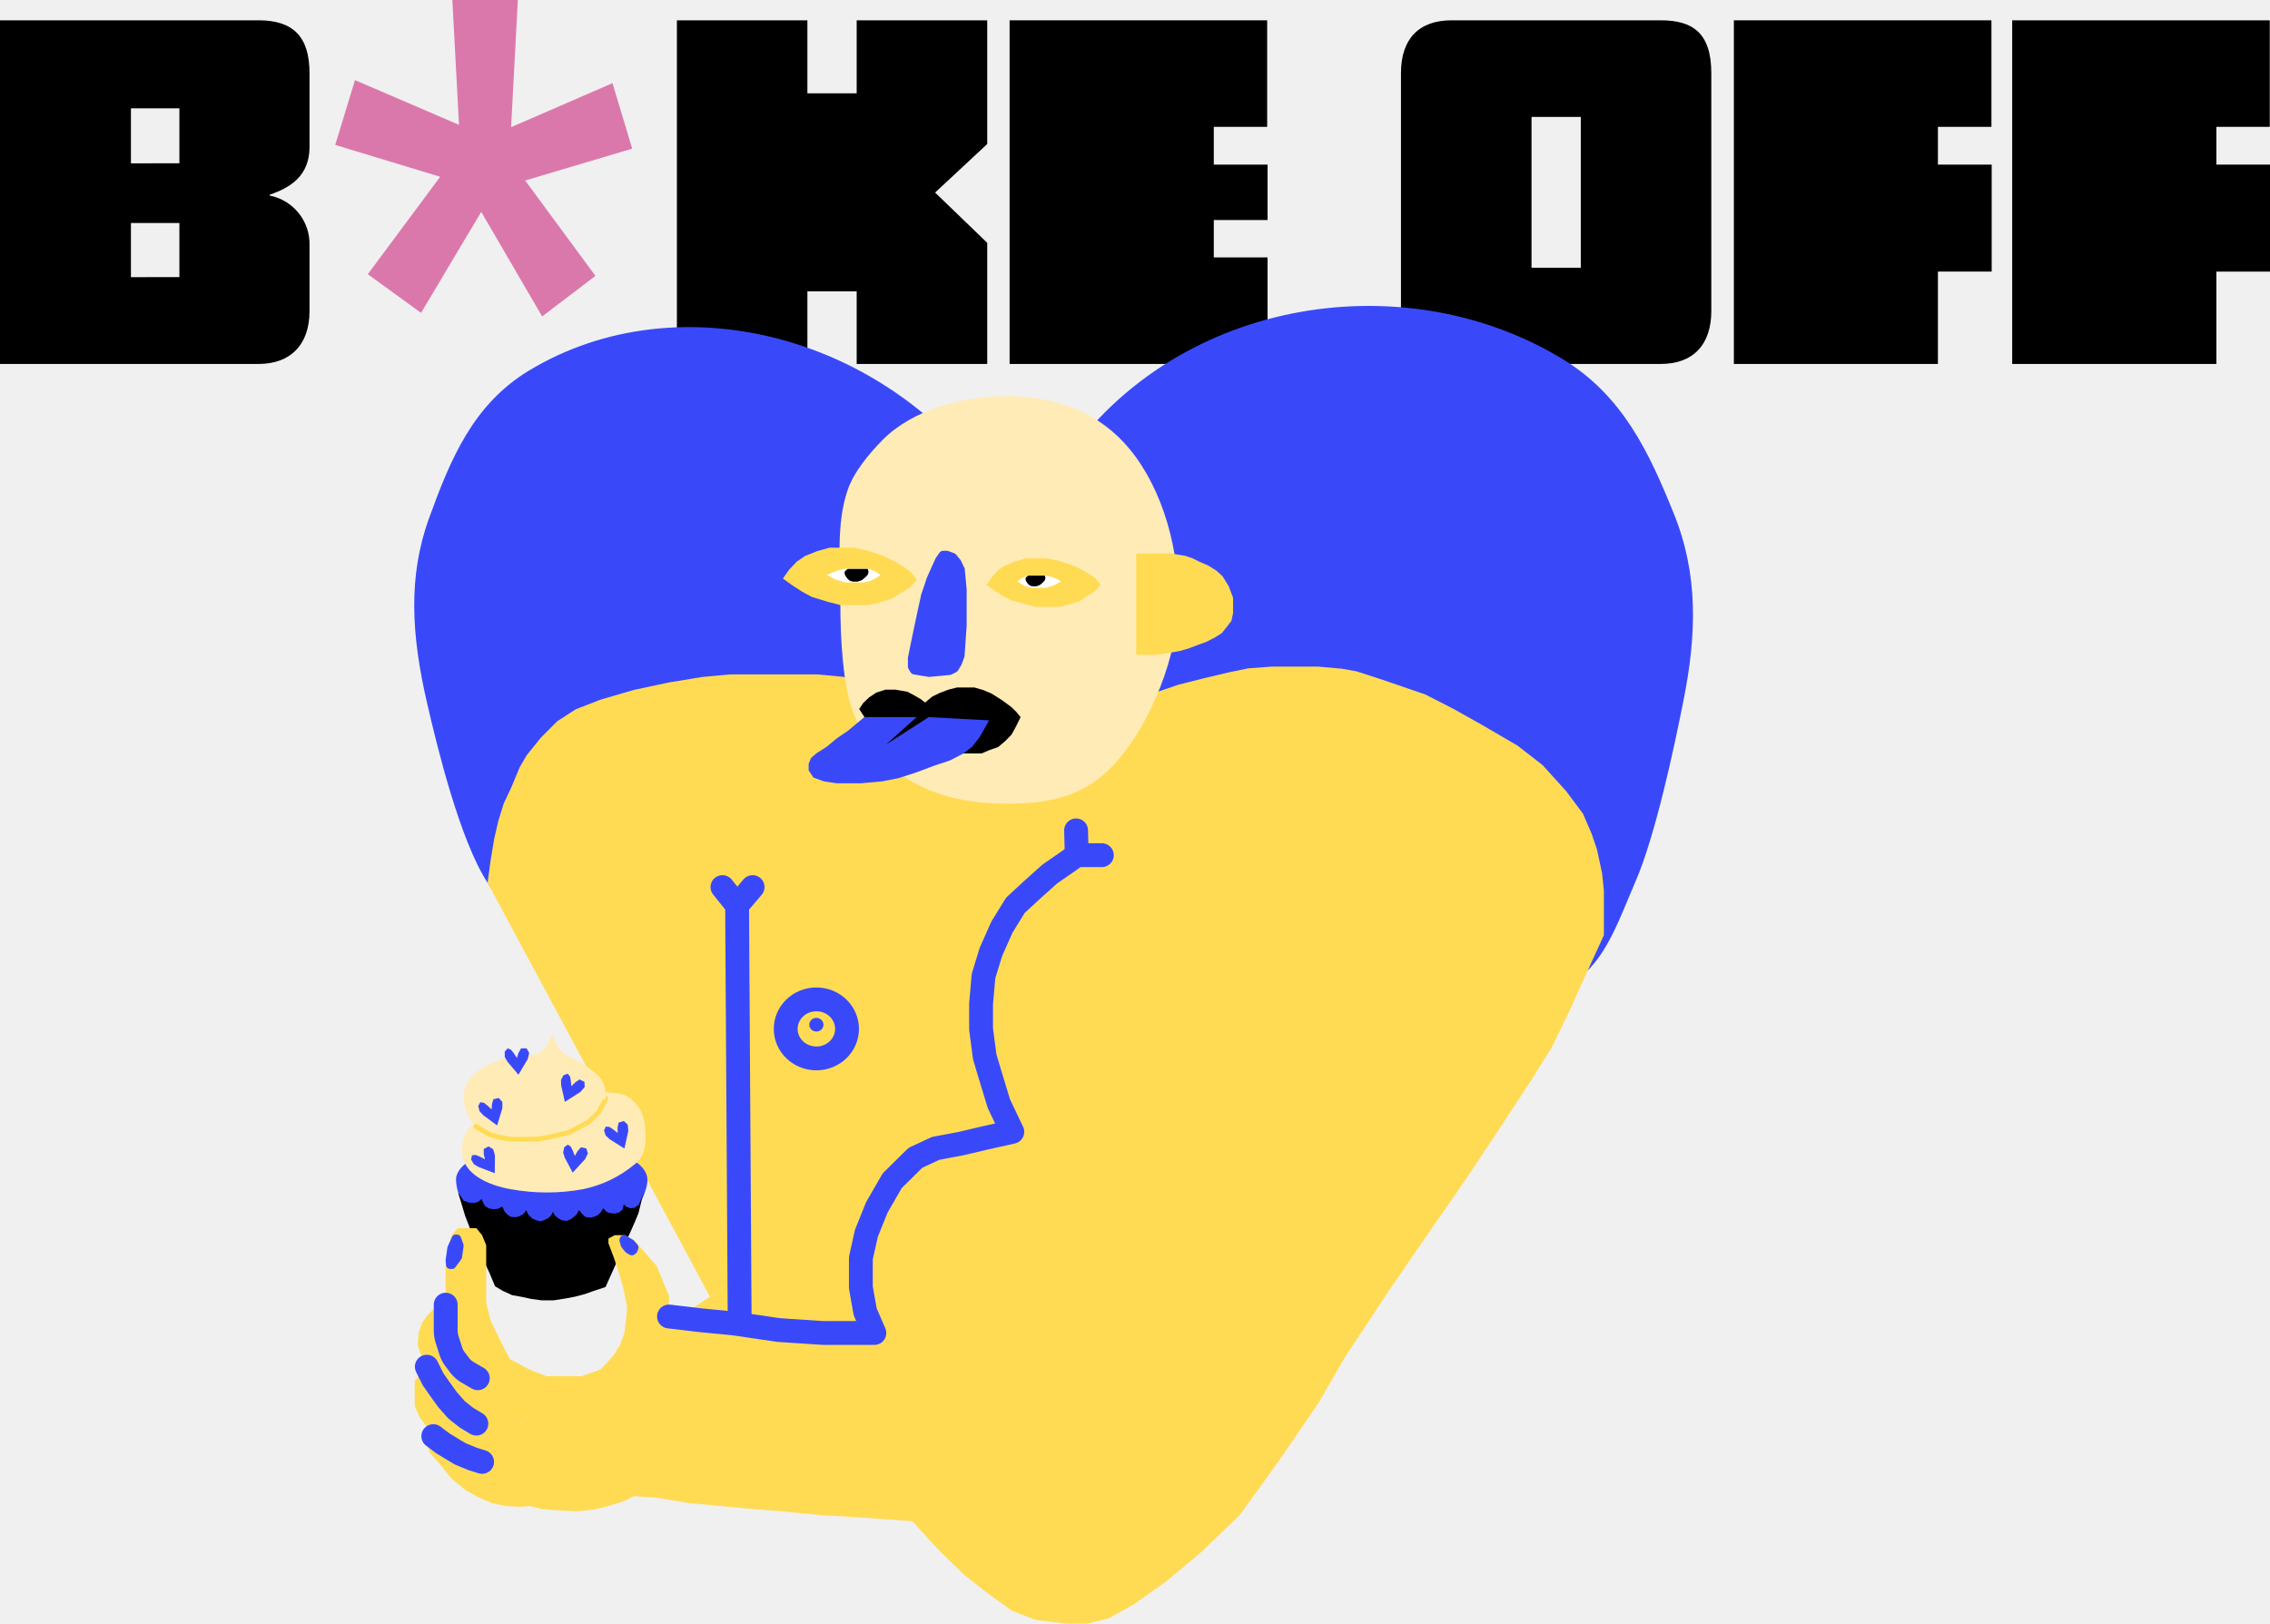
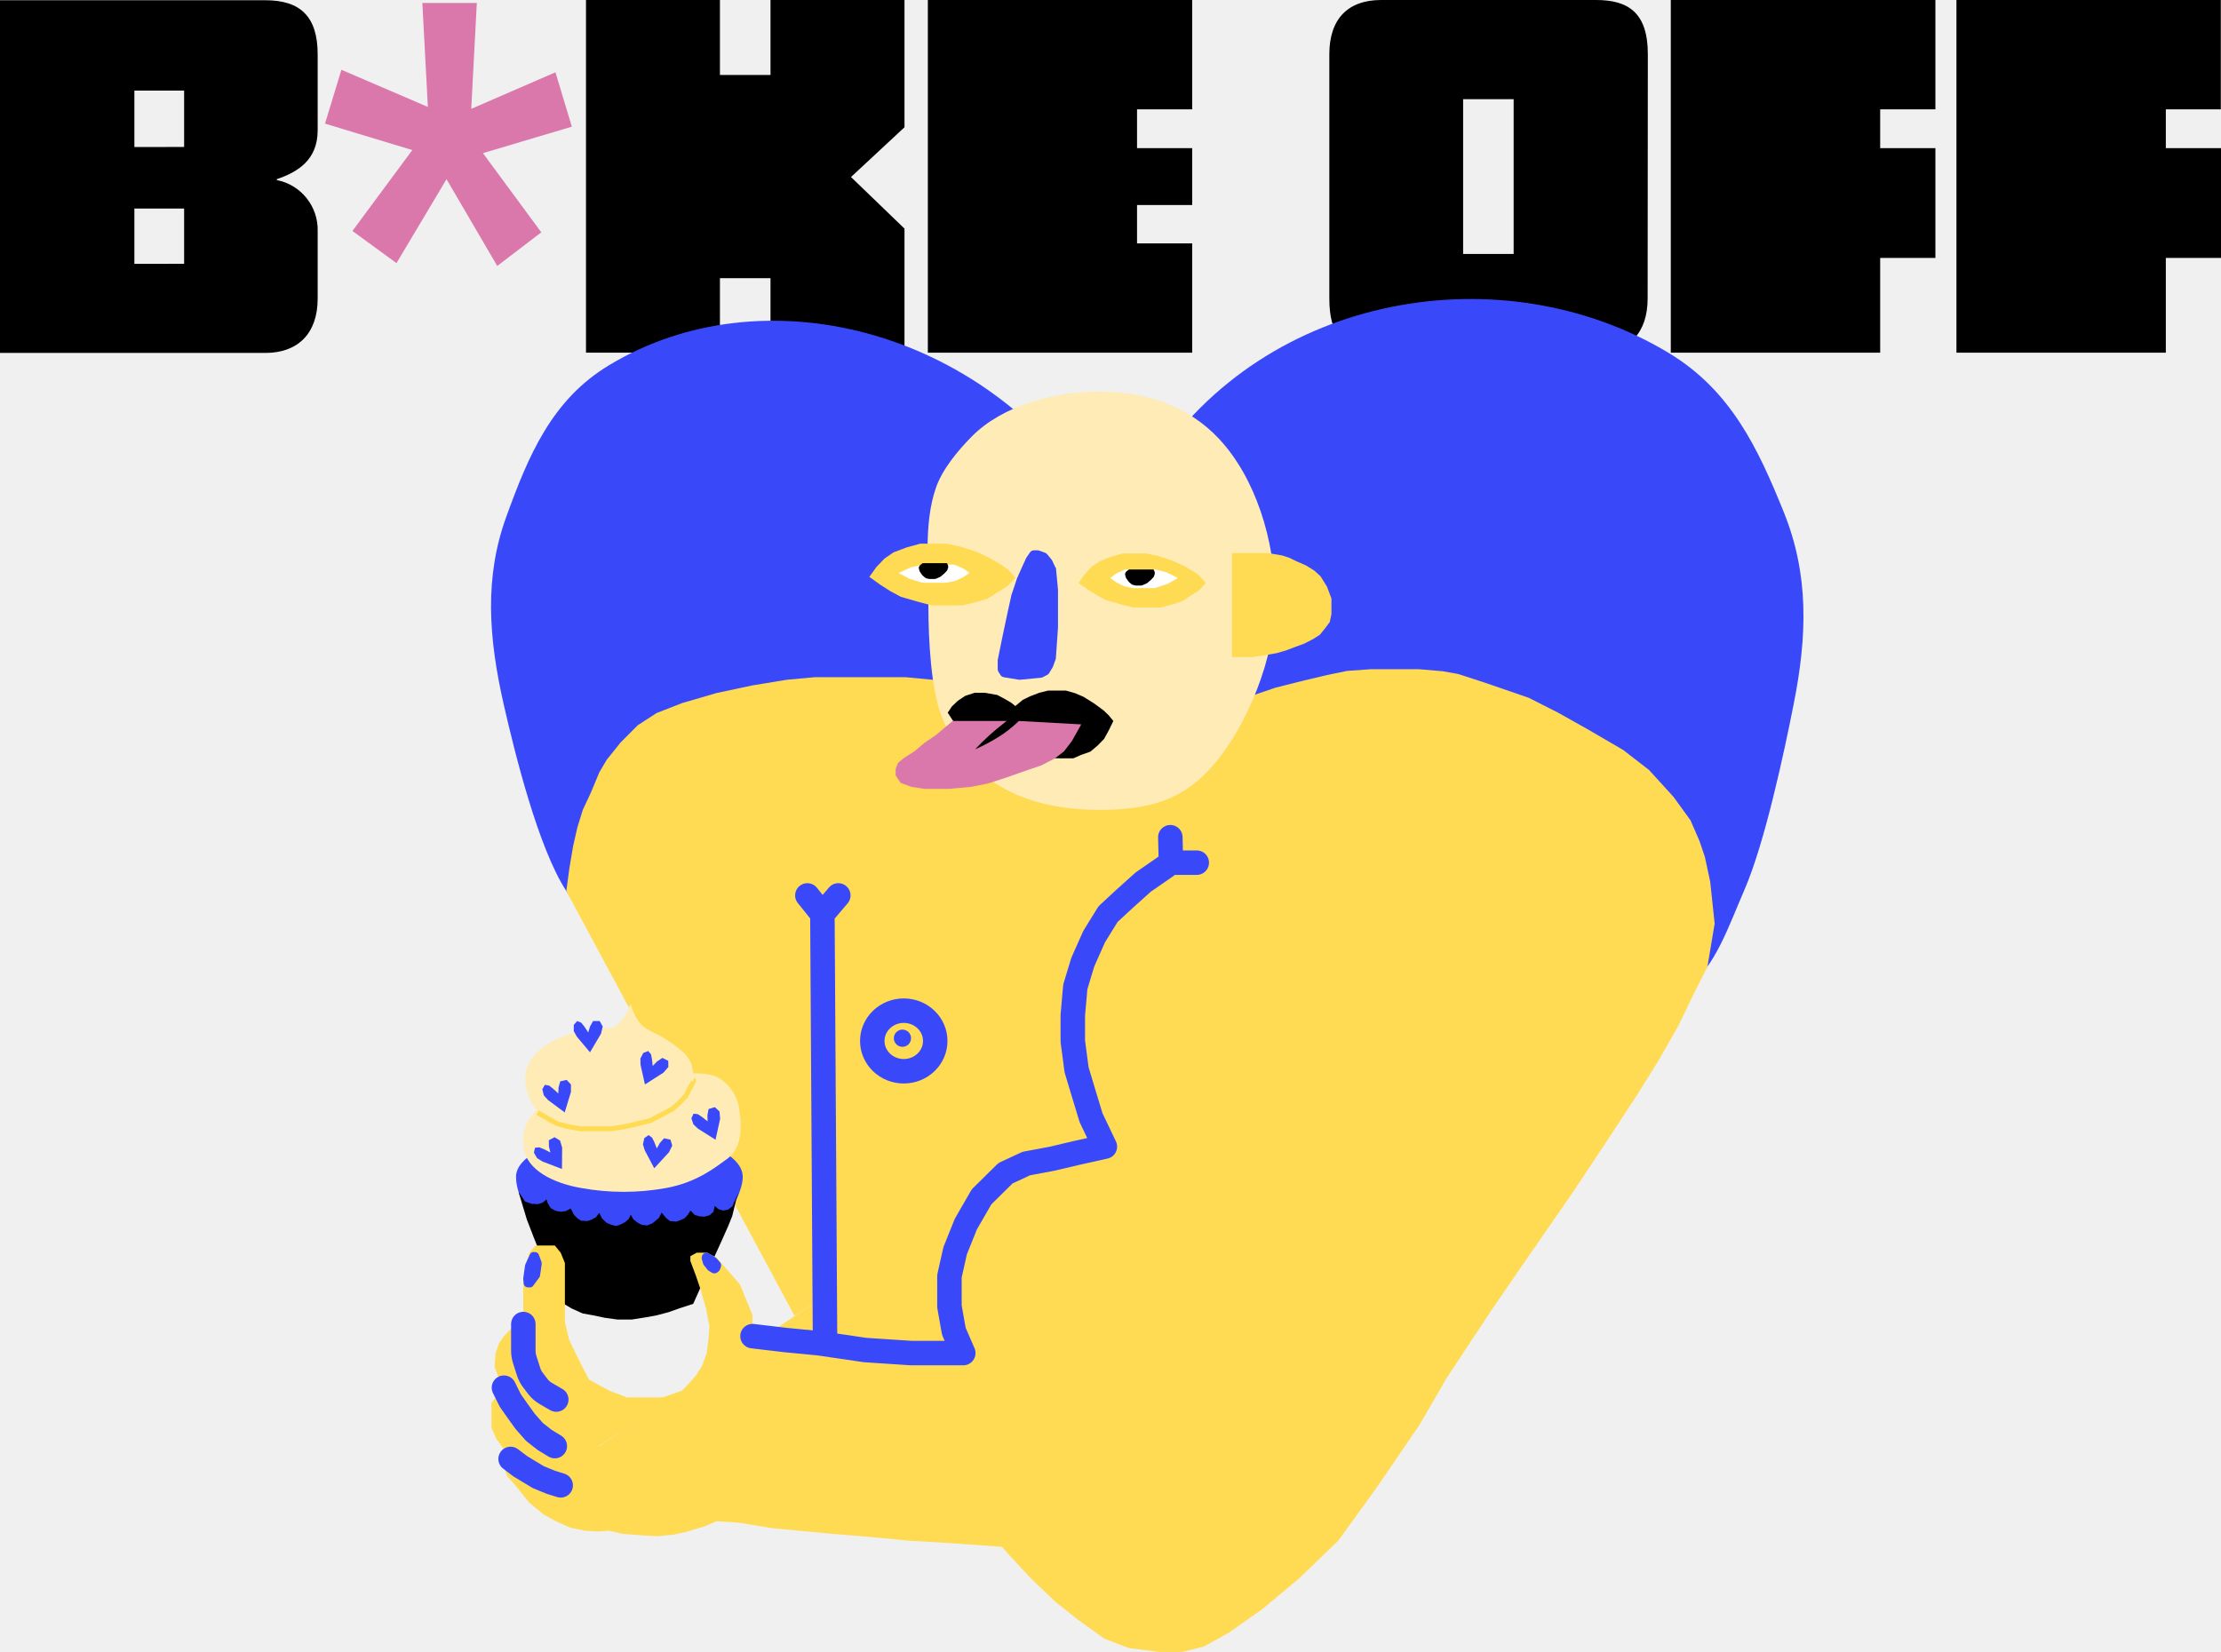
- <svg xmlns="http://www.w3.org/2000/svg" viewBox="0 0 475.9 340.47">
+ <svg xmlns="http://www.w3.org/2000/svg" viewBox="0 0 453.68 337.4">
  <defs>
    <style>.cls-1{isolation:isolate;}.cls-2{fill:#db78ab;}.cls-3{fill:#3949fa;}.cls-4{fill:#ffdb54;}.cls-5{fill:#ffebb5;}.cls-6,.cls-7,.cls-8,.cls-9{fill:none;}.cls-6{stroke:#000;}.cls-6,.cls-7,.cls-9{stroke-miterlimit:10;}.cls-7{stroke:#ffdb54;}.cls-8,.cls-9{stroke:#3949fa;stroke-width:5px;}.cls-8{stroke-linecap:round;stroke-linejoin:round;}.cls-10{fill:#fff;}</style>
  </defs>
  <g id="Layer_1" data-name="Layer 1">
    <g id="_" data-name=" " class="cls-1">
      <g class="cls-1">
-         <path class="cls-2" d="M287.62,137.4l-22-6.68,4.14-13.59,21.81,9.38-1.4-26.18H303.9L302.49,127l21.25-9.23,4.14,13.73-22.44,6.68,14.73,20L309,166.69l-12.77-21.93-12.62,21.18-11.16-8.11Z" transform="translate(-195.34 -100.33)" />
+         <path class="cls-2" d="M266.1,134.05l-17.83-5.4,3.35-11,17.66,7.59L268.15,104h11.13l-1.14,21.63,17.2-7.47,3.35,11.11-18.16,5.41,11.92,16.18-9,6.87L273.09,140l-10.22,17.15-9-6.57Z" transform="translate(-181.88 -103.39)" />
      </g>
    </g>
    <g id="B_KE_OFF" data-name="B KE OFF" class="cls-1">
      <g class="cls-1">
-         <path d="M260.23,165.57c0,7.11-4.05,11.08-10.67,11.08H195.34V104.59h54.22c7.14,0,10.67,3.33,10.67,11.08v15.49c0,6.12-4.13,8.56-8.35,10v.18a10.35,10.35,0,0,1,8.35,10.45Zm-27.28-31V123.05H222.79v11.53Zm0,23.87V147.1H222.79v11.35Z" transform="translate(-195.34 -100.33)" />
-         <path d="M402.31,176.65H374.94V161.42H364.61v15.23H337.25V104.59h27.36V119.9h10.33V104.59h27.37v25.94l-10.93,10.18,10.93,10.54Z" transform="translate(-195.34 -100.33)" />
-         <path d="M461.08,176.65H407V104.59h54v22.34H449.81v7.92h11.27v11.62H449.81v7.84h11.27Z" transform="translate(-195.34 -100.33)" />
-         <path d="M554.11,165.57c0,6.93-3.7,11.08-10.58,11.08H499.64c-7.84,0-10.59-3.7-10.59-11.08v-49.9c0-7.21,3.79-11.08,10.59-11.08h43.89c6.54,0,10.58,2.52,10.58,11.08Zm-27.36-9.1V124.85H516.42v31.62Z" transform="translate(-195.34 -100.33)" />
-         <path d="M612.89,157.28H601.62v19.37H558.84V104.59h54v22.34H601.62v7.92h11.27Z" transform="translate(-195.34 -100.33)" />
-         <path d="M671.24,157.28H660v19.37H617.19V104.59h54v22.34H660v7.92h11.28Z" transform="translate(-195.34 -100.33)" />
+         <path d="M246.77,164.42c0,7.11-4.05,11.08-10.67,11.08H181.88V103.44H236.1c7.14,0,10.67,3.33,10.67,11.08V130c0,6.13-4.13,8.56-8.35,10v.18a10.35,10.35,0,0,1,8.35,10.45Zm-27.28-31V121.9H209.33v11.53Zm0,23.87V146H209.33V157.3Z" transform="translate(-181.88 -103.39)" />
+         <path d="M366.64,175.45H339.27V160.23H328.94v15.22H301.58V103.39h27.36v15.32h10.33V103.39h27.37v26l-10.93,10.17,10.93,10.54Z" transform="translate(-181.88 -103.39)" />
+         <path d="M425.41,175.45h-54V103.39h54v22.34H414.14v7.93h11.27v11.62H414.14v7.84h11.27Z" transform="translate(-181.88 -103.39)" />
+         <path d="M518.44,164.37c0,6.94-3.7,11.08-10.59,11.08H464c-7.83,0-10.58-3.69-10.58-11.08v-49.9c0-7.2,3.79-11.08,10.58-11.08h43.89c6.55,0,10.59,2.53,10.59,11.08Zm-27.37-9.09V123.66H480.75v31.62Z" transform="translate(-181.88 -103.39)" />
+         <path d="M577.22,156.09H565.94v19.36H523.17V103.39h54.05v22.34H565.94v7.93h11.28Z" transform="translate(-181.88 -103.39)" />
+         <path d="M635.56,156.09H624.29v19.36H581.52V103.39h54v22.34H624.29v7.93h11.27Z" transform="translate(-181.88 -103.39)" />
      </g>
    </g>
-     <path class="cls-3" d="M417.37,198.66c-23.17,35.57-12.3,85.26,21.52,105.66,27.18,16.4,64.45,19.6,87.76.92,5.7-4.56,8.27-12.46,11.57-20.06,4.15-9.55,8.11-28.1,10-37.67,2.87-14.29,3.18-26.77-2-39.56s-10.7-24.74-23.45-32.43C489,155.12,440.54,163.09,417.37,198.66Z" transform="translate(-195.34 -100.33)" />
-     <path class="cls-3" d="M405.63,205.8c23.17,35.57,15.79,82.17-15.43,101S320.73,321,297.56,285.45c-5.79-8.89-10.57-28.45-12.73-37.88-3.22-14.07-4-26.29.48-38.63s9.22-23.85,21-30.94C337.51,159.16,382.46,170.23,405.63,205.8Z" transform="translate(-195.34 -100.33)" />
-     <polygon class="cls-4" points="282.74 182.78 252.28 142.26 257.62 140.99 261.72 140.15 266.62 139.79 272.32 139.79 276.35 139.79 281.25 140.22 284.39 140.78 289.81 142.54 298.8 145.63 304.73 148.66 310.87 152.11 318.11 156.34 323.38 160.42 328.35 165.91 331.86 170.62 333.69 174.85 334.79 178.09 335.88 183.15 336.25 186.74 336.25 190.26 336.25 194.98 336.25 196.11 332.74 203.78 328.79 212.51 325.34 219.59 320.88 226.74 314.1 237.08 307.33 247.26 299.06 259.19 291.3 270.49 282.04 284.48 276.42 294.19 267.83 306.75 259.89 317.73 251.79 325.52 244.36 331.72 237.58 336.5 232.46 339.36 228 340.47 223.37 340.47 217.09 339.68 212.13 337.77 206.84 333.95 202.21 330.29 197.25 325.52 193.29 321.23 191.3 319 180.23 318.2 172.13 317.73 163.87 316.93 156.15 316.3 144.36 315.18 137.59 314.07 132.96 313.75 130.65 314.86 127.01 315.98 124.2 316.61 120.91 316.93 117.75 316.77 113.62 316.45 110.98 315.82 109 315.98 106.02 315.82 103.05 315.18 100.17 313.91 97.59 312.48 94.67 310.09 91.81 306.56 90.15 304.68 89.48 302.76 89.74 301.66 90.1 300.07 87.94 297.11 86.94 294.85 86.94 292.57 86.94 291.02 86.94 289.63 87.75 288.58 89.02 288.58 88.75 285.37 87.57 282.24 87.75 279.53 88.48 277.45 89.48 275.98 90.84 274.58 92.27 273.89 95.95 270.96 96.8 265.97 99.23 264.08 108.86 298.54 282.74 182.78" />
-     <polygon class="cls-4" points="252.28 142.26 247.04 143.59 227.09 150.38 177.04 141.96 171.45 141.43 165.84 141.43 159.6 141.43 153 141.43 147.25 141.96 140.25 143.11 132.91 144.67 125.92 146.71 120.68 148.75 116.82 151.25 113.33 154.76 110.46 158.33 108.96 160.88 107.21 165.08 105.59 168.54 104.47 172.16 103.59 176 102.85 180.45 102.22 185.13 148.84 271.92 292.51 179.33 252.28 142.26" />
-     <path class="cls-3" d="M331.07,347.74c0,4.36-6.23,14-17.18,14-5.91,0-14-2.5-18.38-5.76a10.52,10.52,0,0,1-4.57-8.25c0-4.36,9.34-7.87,20.29-7.87S331.07,343.38,331.07,347.74Z" transform="translate(-195.34 -100.33)" />
-     <path class="cls-5" d="M442.38,226.1c0,11.81-5.85,25.56-12.38,33.3s-13.72,9.46-23.67,9.46c-14.11,0-26.44-5.13-32-18.83-2.29-5.63-2.81-16-2.81-22.89,0-8.45-.94-16.79,1.51-24,1.32-3.91,4.64-7.81,7.35-10.56,6.3-6.39,17-9.19,25.95-9.19,9.35,0,18.22,2.82,24.63,9.74C438.19,200.91,442.38,213.58,442.38,226.1Z" transform="translate(-195.34 -100.33)" />
-     <path class="cls-6" d="M387.5,262.27" transform="translate(-195.34 -100.33)" />
-     <polygon points="96.06 250.11 97.52 254.98 98.75 258.18 99.93 261.12 101.17 263.86 102.56 266.8 103.79 269.74 105.45 270.72 107.39 271.6 109.21 271.92 111.3 272.37 113.55 272.68 116.07 272.68 118.7 272.27 120.52 271.92 122.56 271.39 124.59 270.67 126.95 269.89 129.63 263.91 132.1 258.49 133.17 256.07 133.87 254.36 134.57 251.47 135.05 250.11 133.87 252.66 133.12 253.23 132.26 253.38 131.41 253.13 130.76 252.56 130.55 253.59 129.87 254.21 128.99 254.47 128.08 254.41 127.22 254.16 126.47 253.38 125.99 254.16 125.4 254.78 124.59 255.14 123.95 255.34 122.83 255.24 122.08 254.62 121.38 253.75 120.9 254.67 120.36 255.14 119.72 255.65 118.81 256.01 117.84 255.91 117.14 255.55 116.36 254.93 115.91 254.11 115.55 254.88 114.89 255.45 114.09 255.86 113.34 256.12 112.48 255.91 111.62 255.55 110.82 254.78 110.33 253.8 109.74 254.57 108.99 254.98 108.3 255.24 107.12 255.19 106.47 254.78 105.83 254.11 105.29 253.02 104.38 253.49 103.52 253.59 102.61 253.44 101.75 252.97 101.22 252.09 101 251.42 100.31 251.99 99.5 252.25 98.38 252.2 97.2 251.78 96.66 250.96 96.06 250.11" />
-     <polyline class="cls-4" points="141.79 277.45 140.25 275.47 140.25 271.74 137.68 265.49 132.97 260.09 131 259.02 128.86 259.02 127.56 259.73 127.56 260.72 128.67 263.67 129.6 266.4 130.72 270.29 131.46 274.05 131.28 276.46 130.9 279.53 129.97 282.1 128.67 284.16 127.56 285.41 125.89 287.2 121.9 288.58 118.65 288.58 114.56 288.58 110.97 287.2 106.88 284.98 105.51 282.36 102.8 276.86 101.93 273.11 101.93 270.36 101.93 267.08 101.93 264.08 101.93 261.13 101.07 259.02 99.87 257.55 95.95 257.55 94.67 259.02 93.95 261.64 93.42 265.49 93.42 273.15 108.86 298.54" />
-     <path class="cls-5" d="M322.28,329.88a5.19,5.19,0,0,0-1.62-4.08,24.15,24.15,0,0,0-4-2.88c-1.17-.7-2.72-1.22-3.45-2-2.24-2.42-1.68-4.77-2.34-3-.54,1.46-2,3.54-3.58,3.54-8.15,0-14.75,3.94-14.75,8.8a8.88,8.88,0,0,0,5,8,16.15,16.15,0,0,0,6.23,1.22h3.31C315.25,339.5,322.28,334.74,322.28,329.88Z" transform="translate(-195.34 -100.33)" />
-     <path class="cls-5" d="M330.39,335.41c.68,4.09.35,7.39-2.14,9.19a24.6,24.6,0,0,1-10.76,5.12,42.22,42.22,0,0,1-15,0c-4.88-.82-9.69-3.2-10.15-7.05a7.56,7.56,0,0,1,.84-5.1c3.21-4.8,11.65-8.11,20.61-8.11,7.41,0,11.35-.48,13.26.94A7.65,7.65,0,0,1,330.39,335.41Z" transform="translate(-195.34 -100.33)" />
-     <polygon class="cls-3" points="108.69 225.37 110.64 222.08 110.95 220.81 110.4 219.84 109.24 219.84 108.69 220.81 108.38 221.86 107.68 220.81 107.14 220.14 106.44 219.84 105.82 220.51 105.82 221.63 106.36 222.6 108.69 225.37" />
-     <polygon class="cls-3" points="118.42 231.06 121.69 228.97 122.57 227.97 122.54 226.87 121.5 226.36 120.56 227 119.79 227.79 119.66 226.56 119.49 225.72 119 225.15 118.13 225.48 117.61 226.48 117.64 227.58 118.42 231.06" />
-     <polygon class="cls-3" points="104.22 236.01 105.32 232.38 105.32 231.08 104.56 230.25 103.43 230.51 103.13 231.57 103.08 232.66 102.15 231.8 101.46 231.26 100.7 231.13 100.26 231.92 100.53 233.01 101.29 233.84 104.22 236.01" />
-     <polygon class="cls-3" points="103.73 246.03 103.76 242.25 103.39 240.99 102.42 240.4 101.41 240.95 101.42 242.05 101.68 243.11 100.54 242.52 99.72 242.19 98.96 242.26 98.76 243.14 99.33 244.12 100.3 244.71 103.73 246.03" />
-     <polygon class="cls-3" points="120.06 245.9 122.67 243.07 123.25 241.89 122.93 240.83 121.79 240.59 121.05 241.44 120.52 242.4 120.06 241.23 119.67 240.47 119.05 240.03 118.3 240.57 118.06 241.66 118.38 242.72 120.06 245.9" />
-     <polygon class="cls-3" points="130.91 240.85 131.72 237.15 131.61 235.84 130.79 235.08 129.68 235.42 129.47 236.5 129.5 237.59 128.5 236.8 127.77 236.32 127.01 236.24 126.63 237.06 126.99 238.13 127.81 238.9 130.91 240.85" />
-     <path class="cls-7" d="M294.74,336.34l1.86,1.1,1.53.85,1.84.5,2.36.43h5.45l2.66-.43,2.15-.5,2.09-.51,2-1.06,1.88-1,1.22-1.1,1.14-1.18.76-1.44s.82-1.37.63-1.44" transform="translate(-195.34 -100.33)" />
-     <path class="cls-4" d="M385.83,219.92l-.88-.63-2-1.21-2.51-1.21-3.26-1.08-2.76-.61h-5.14l-2.64.73-2.51,1-1.76,1.21-1.55,1.64-1.35,1.89,2.15,1.54,1.88,1.21,2,1.09,3.26,1,2.76.73h5.9l2.51-.61,2.38-.72,1.89-1.21,1.62-1a2.78,2.78,0,0,0,.64-.54l1.12-1.24-.89-1.1A5.44,5.44,0,0,0,385.83,219.92Z" transform="translate(-195.34 -100.33)" />
-     <path class="cls-4" d="M424.62,221.31l-.76-.52-1.72-1-2.15-1-2.79-.89-2.36-.49-1.92,0-2.46,0-2.24.64-2.13.85-1.48,1-1.31,1.41L402.17,223,404,224.3l1.61,1,1.73.91,2.78.79,2.36.59,2.57,0,2.46,0,2.13-.54,2-.64,1.59-1.05,1.37-.87a2.45,2.45,0,0,0,.55-.46l.94-1.07-.78-.93A4.3,4.3,0,0,0,424.62,221.31Z" transform="translate(-195.34 -100.33)" />
-     <polygon class="cls-4" points="238.2 117.06 238.2 136.16 238.2 137.32 240.15 137.32 242.46 137.32 244.97 136.93 247.32 136.52 249.15 135.99 250.91 135.33 252.96 134.57 254.79 133.63 256.16 132.75 257.15 131.52 258.18 130.17 258.51 128.53 258.51 125.35 257.6 122.94 256.3 120.83 255 119.65 253.29 118.59 251.28 117.72 249.98 117.06 248.48 116.56 245.57 116.08 242.36 116.08 239.75 116.08 238.2 116.08 238.2 117.06" />
-     <polygon points="180.13 148.69 180.97 147.42 182.2 146.25 183.7 145.25 185.63 144.62 187.74 144.62 190.26 145.07 191.78 145.88 193.1 146.65 193.94 147.33 195.45 146.07 196.95 145.34 198.83 144.62 200.62 144.17 202.58 144.17 204.28 144.17 206.16 144.71 207.85 145.43 210.02 146.79 211.99 148.24 213.02 149.23 213.96 150.38 213.02 152.31 212.08 154.03 210.77 155.38 209.26 156.65 207.36 157.32 205.79 158 204.19 158 201.99 158 186.44 158.33 180.13 148.69" />
-     <path class="cls-3" d="M397.41,219.21l-.6-1.29a.86.86,0,0,0-.13-.2l-.91-1.11a1,1,0,0,0-.43-.29l-1.18-.43a1,1,0,0,0-.34-.06h-.73a1,1,0,0,0-.82.43l-.73,1.06a1.09,1.09,0,0,0-.08.15l-.86,1.89-1.05,2.36a.3.3,0,0,0,0,.08l-1.13,3.35a.3.3,0,0,0,0,.1l-.78,3.55-.73,3.44-.71,3.44-.52,2.57a1.1,1.1,0,0,0,0,.18v1.71a1,1,0,0,0,.14.49l.43.69a1,1,0,0,0,.68.44l3.08.51a1.22,1.22,0,0,0,.27,0l4.22-.4a1,1,0,0,0,.37-.11l.92-.47a1,1,0,0,0,.39-.35l.7-1.16a1.19,1.19,0,0,0,.08-.16l.55-1.51a.74.74,0,0,0,.05-.25l.44-6.29V224a.28.28,0,0,0,0-.09l-.42-4.44A1.11,1.11,0,0,0,397.41,219.21Z" transform="translate(-195.34 -100.33)" />
-     <polygon class="cls-3" points="185.72 156.16 192.16 150.38 181.2 150.38 177.73 153.27 175.47 154.8 173.35 156.57 171.22 157.93 170.02 158.95 169.53 160.18 169.53 161.54 170.52 163.04 172.71 163.85 175.4 164.26 180.42 164.26 184.94 163.85 188.41 163.17 192.16 161.95 195.62 160.65 199.23 159.43 201.99 158 203.83 156.57 205.45 154.46 207.36 151.06 194.7 150.38 185.72 156.16" />
-     <polyline class="cls-8" points="155.07 276.86 154.53 189.84 157.78 186.02" />
-     <line class="cls-8" x1="151.46" y1="186.02" x2="154.53" y2="189.84" />
-     <polyline class="cls-8" points="140.25 276.07 146.93 276.86 154 277.55 163.26 278.91 172.64 279.53 183.31 279.53 181.38 275.08 180.48 270 180.48 263.82 181.64 258.62 183.83 253.18 187.04 247.61 191.92 242.79 196.17 240.81 201.44 239.82 206.71 238.58 212.23 237.35 209.41 231.44 207.86 226.34 206.45 221.64 205.68 215.82 205.68 210.5 206.19 204.69 207.74 199.62 210.05 194.42 212.88 189.84 216.35 186.63 220.07 183.29 224.19 180.44 225.73 179.33 231 179.33" />
-     <line class="cls-8" x1="225.6" y1="174.13" x2="225.73" y2="179.33" />
-     <ellipse class="cls-9" cx="171.15" cy="215.76" rx="6.43" ry="6.19" />
-     <ellipse class="cls-3" cx="171.15" cy="214.88" rx="1.49" ry="1.43" />
-     <path class="cls-3" d="M325.23,360.17l0,.14a.75.75,0,0,0,0,.33l.27.94a.92.92,0,0,0,.16.31l.74.93a1,1,0,0,0,.25.22l.66.4a1,1,0,0,0,1.14-.1l.26-.23a.9.9,0,0,0,.28-.43l.16-.52a.91.91,0,0,0-.18-.84l-.7-.81a.83.83,0,0,0-.23-.19l-1.39-.84a1,1,0,0,0-.44-.14h0A1,1,0,0,0,325.23,360.17Z" transform="translate(-195.34 -100.33)" />
-     <path class="cls-3" d="M289.73,366.43l.5,0a.77.77,0,0,0,.55-.32l1.25-1.69a.91.91,0,0,0,.17-.43l.33-2.29a1.13,1.13,0,0,0-.06-.52l-.5-1.37a.84.84,0,0,0-.84-.6l-.35,0a.8.8,0,0,0-.65.48l-.92,2a1.2,1.2,0,0,0-.08.27l-.36,2.54a1,1,0,0,0,0,.24l.07.83A.89.89,0,0,0,289.73,366.43Z" transform="translate(-195.34 -100.33)" />
-     <path class="cls-8" d="M295.51,389.35l-2.12-1.23a5.66,5.66,0,0,1-1.61-1.39l-1-1.32a5.55,5.55,0,0,1-.92-1.73l-.8-2.51a6,6,0,0,1-.28-1.79v-5.46" transform="translate(-195.34 -100.33)" />
-     <polyline class="cls-8" points="99.87 298.54 97.8 297.29 95.73 295.66 93.83 293.51 92.14 291.16 90.78 289.22 89.48 286.6" />
-     <polyline class="cls-8" points="101.07 306.56 99.06 305.93 96.5 304.88 94.67 303.78 92.85 302.68 90.84 301.16" />
-     <path class="cls-10" d="M368.72,220.92l1.93-.88,1.62-.39a1.59,1.59,0,0,1,.43-.06h4.54a1.39,1.39,0,0,1,.56.13l1.2.54.94.66-1,.66-1,.5a1.73,1.73,0,0,1-.44.14l-1.24.25a1.66,1.66,0,0,1-.32,0h-3.15a1.74,1.74,0,0,1-.45-.06l-1.89-.58Z" transform="translate(-195.34 -100.33)" />
-     <path class="cls-10" d="M417.8,222.21l-1.56-.78-1.32-.34a1.27,1.27,0,0,0-.34,0h-3.67a1,1,0,0,0-.46.1l-1,.48-.76.58.81.57.84.44a1.4,1.4,0,0,0,.36.13l1,.21a1.15,1.15,0,0,0,.26,0h2.55a1.13,1.13,0,0,0,.36-.06l1.53-.51Z" transform="translate(-195.34 -100.33)" />
-     <path d="M372.41,220.6l.12.4v0l.47.68h0l.46.39a.58.58,0,0,0,.26.13l.47.1h.83a.8.8,0,0,0,.34-.07L376,222a.57.57,0,0,0,.18-.12l.61-.53h0l.45-.47,0,0,.08-.23a.86.86,0,0,0,0-.81l0-.07s-.05-.14-.08-.14h-4.15a1.77,1.77,0,0,0-.17.12l-.25.19A.63.63,0,0,0,372.41,220.6Z" transform="translate(-195.34 -100.33)" />
-     <path d="M410.36,221.88l.1.33v0l.39.56h0l.37.32a.65.65,0,0,0,.22.11l.39.08h.69a.92.92,0,0,0,.28-.05l.51-.22.16-.1.5-.44h0l.38-.4v0l.07-.19a.69.69,0,0,0,0-.67l0-.06s0-.11-.06-.11h-3.44l-.13.09-.21.16A.52.52,0,0,0,410.36,221.88Z" transform="translate(-195.34 -100.33)" />
+     <path class="cls-3" d="M417.37,198.66c-23.17,35.57-12.3,85.26,21.52,105.66,27.18,16.4,64.45,19.6,87.76.92,5.7-4.56,8.27-12.46,11.57-20.06,4.15-9.55,8.11-28.1,10-37.67,2.87-14.29,3.18-26.77-2-39.56s-10.7-24.74-23.45-32.43C489,155.12,440.54,163.09,417.37,198.66Z" transform="translate(-181.88 -103.39)" />
+     <path class="cls-3" d="M405.63,205.8c23.17,35.57,15.79,82.17-15.43,101S320.73,321,297.56,285.45c-5.79-8.89-10.57-28.45-12.73-37.88-3.22-14.07-4-26.29.48-38.63s9.22-23.85,21-30.94C337.51,159.16,382.46,170.23,405.63,205.8Z" transform="translate(-181.88 -103.39)" />
+     <path class="cls-4" d="M478.08,283.11l-30.46-40.53,5.34-1.27,4.1-.84,4.9-.35h9.73l4.9.42,3.14.56,5.41,1.76,9,3.1,5.93,3,6.14,3.45,7.24,4.22,5.27,4.08,5,5.49L527.2,271l1.83,4.22,1.1,3.24,1.09,5.07c.3,2.85.61,5.71.91,8.57q-.75,4.43-1.48,8.85l-2.71,5.33L524.71,313l-4,7-4.46,7.16-6.78,10.34-6.77,10.18-8.27,11.93-7.76,11.29-9.26,14-5.62,9.7-8.59,12.57-7.94,11-8.1,7.8-7.43,6.2-6.78,4.77-5.12,2.86-4.47,1.12h-4.62l-6.28-.8-5-1.91-5.29-3.81-4.63-3.66-5-4.77-4-4.3-2-2.23-11.07-.79-8.1-.48-8.26-.79-7.72-.64-11.79-1.11-6.77-1.12-4.63-.31L326,415.19l-3.64,1.11-2.81.64-3.29.32-3.16-.16-4.13-.32-2.64-.64-2,.16-3-.16-3-.63-2.87-1.28-2.58-1.43L290,410.42l-2.86-3.54L285.49,405l-.67-1.93.26-1.09.36-1.6-2.17-3-1-2.26V390l.81-1h1.27l-.27-3.22-1.18-3.13.18-2.7.73-2.08,1-1.48,1.36-1.39,1.43-.7,3.68-2.92.85-5,2.43-1.89,9.63,34.46Z" transform="translate(-181.88 -103.39)" />
+     <polygon class="cls-4" points="265.74 139.19 260.5 140.52 240.55 147.31 190.5 138.89 184.91 138.36 179.3 138.36 173.06 138.36 166.46 138.36 160.71 138.89 153.71 140.04 146.37 141.6 139.38 143.64 134.14 145.68 130.28 148.18 126.78 151.69 123.92 155.26 122.42 157.81 120.67 162.01 119.05 165.47 117.93 169.09 117.06 172.93 116.31 177.38 115.68 182.06 162.3 268.86 305.97 176.26 265.74 139.19" />
+     <path class="cls-5" d="M442.38,226.1c0,11.81-5.85,25.56-12.38,33.3s-13.72,9.46-23.67,9.46c-14.11,0-26.44-5.13-32-18.83-2.29-5.63-2.81-16-2.81-22.89,0-8.45-.94-16.79,1.51-24,1.32-3.91,4.64-7.81,7.35-10.56,6.3-6.39,17-9.19,25.95-9.19,9.35,0,18.22,2.82,24.63,9.74C438.19,200.91,442.38,213.58,442.38,226.1Z" transform="translate(-181.88 -103.39)" />
+     <path class="cls-6" d="M387.5,262.27" transform="translate(-181.88 -103.39)" />
+     <path class="cls-3" d="M333.6,343.84c0,5-7.18,16.14-19.83,16.14-6.81,0-16.19-2.88-21.2-6.65-4.29-3.22-5.28-7.2-5.28-9.52,0-5,10.77-9.08,23.42-9.08S333.6,338.81,333.6,343.84Z" transform="translate(-181.88 -103.39)" />
+     <polygon points="105.93 243.56 107.62 249.18 109.05 252.88 110.41 256.27 111.83 259.43 113.44 262.82 114.86 266.22 116.78 267.35 119.01 268.36 121.11 268.74 123.53 269.25 126.13 269.61 129.03 269.61 132.07 269.13 134.17 268.74 136.52 268.12 138.87 267.29 141.6 266.4 144.69 259.49 147.54 253.23 148.78 250.43 149.57 248.47 150.38 245.13 150.94 243.56 149.57 246.5 148.71 247.16 147.72 247.34 146.73 247.04 145.99 246.38 145.74 247.58 144.96 248.29 143.95 248.59 142.9 248.53 141.91 248.23 141.04 247.34 140.48 248.23 139.8 248.94 138.87 249.36 138.13 249.6 136.83 249.48 135.97 248.77 135.16 247.75 134.6 248.83 133.99 249.36 133.24 249.96 132.19 250.38 131.08 250.26 130.27 249.84 129.37 249.12 128.85 248.17 128.44 249.06 127.67 249.72 126.74 250.2 125.88 250.49 124.89 250.26 123.9 249.84 122.97 248.94 122.41 247.81 121.73 248.71 120.86 249.18 120.06 249.48 118.7 249.42 117.96 248.94 117.21 248.17 116.59 246.92 115.54 247.46 114.55 247.58 113.5 247.4 112.51 246.86 111.89 245.85 111.64 245.07 110.84 245.73 109.91 246.03 108.61 245.97 107.25 245.49 106.63 244.54 105.93 243.56" />
+     <path class="cls-5" d="M323.45,323.23a6,6,0,0,0-1.86-4.72A28.49,28.49,0,0,0,317,315.2c-1.36-.81-3.15-1.41-4-2.32-2.58-2.8-1.94-5.52-2.69-3.48-.63,1.68-2.37,4.09-4.14,4.09-9.41,0-17,4.54-17,10.16a10.23,10.23,0,0,0,5.8,9.27,18.67,18.67,0,0,0,7.19,1.41h3.82C315.34,334.33,323.45,328.84,323.45,323.23Z" transform="translate(-181.88 -103.39)" />
+     <path class="cls-5" d="M332.82,329.61c.78,4.72.41,8.53-2.47,10.61-2.46,1.78-6.22,4.78-12.42,5.91a48.58,48.58,0,0,1-17.31,0c-5.63-.95-11.19-3.69-11.72-8.14a8.7,8.7,0,0,1,1-5.88c3.71-5.54,13.45-9.37,23.79-9.37,8.55,0,13.1-.55,15.31,1.09A8.83,8.83,0,0,1,332.82,329.61Z" transform="translate(-181.88 -103.39)" />
+     <polygon class="cls-3" points="120.52 215.01 122.76 211.21 123.12 209.74 122.49 208.62 121.15 208.62 120.52 209.74 120.16 210.95 119.36 209.74 118.73 208.96 117.92 208.62 117.2 209.4 117.2 210.69 117.83 211.81 120.52 215.01" />
+     <polygon class="cls-3" points="131.74 221.58 135.53 219.16 136.53 218.01 136.5 216.74 135.3 216.15 134.21 216.88 133.33 217.8 133.17 216.37 132.98 215.41 132.42 214.75 131.41 215.13 130.81 216.28 130.84 217.56 131.74 221.58" />
+     <polygon class="cls-3" points="115.35 227.29 116.63 223.1 116.63 221.59 115.75 220.64 114.44 220.94 114.1 222.17 114.04 223.42 112.96 222.42 112.17 221.81 111.3 221.65 110.78 222.56 111.09 223.82 111.97 224.78 115.35 227.29" />
+     <polygon class="cls-3" points="114.79 238.85 114.83 234.49 114.4 233.04 113.28 232.35 112.11 232.98 112.13 234.25 112.43 235.48 111.11 234.8 110.17 234.42 109.29 234.5 109.06 235.51 109.71 236.64 110.83 237.33 114.79 238.85" />
+     <polygon class="cls-3" points="133.64 238.7 136.65 235.43 137.32 234.07 136.95 232.85 135.63 232.58 134.78 233.55 134.16 234.66 133.64 233.31 133.19 232.43 132.48 231.93 131.61 232.54 131.33 233.81 131.7 235.03 133.64 238.7" />
+     <polygon class="cls-3" points="146.16 232.87 147.1 228.59 146.97 227.09 146.02 226.21 144.74 226.6 144.5 227.85 144.54 229.11 143.38 228.2 142.54 227.64 141.66 227.55 141.23 228.5 141.64 229.73 142.59 230.62 146.16 232.87" />
+     <path class="cls-7" d="M291.68,330.69l2.14,1.26,1.77,1,2.12.58,2.72.49h6.29l3.07-.49,2.49-.58,2.41-.59,2.34-1.22L319.2,330l1.41-1.26,1.32-1.37.87-1.66s.95-1.58.73-1.67" transform="translate(-181.88 -103.39)" />
+     <polyline class="cls-4" points="155.25 274.38 153.71 272.4 153.71 268.68 151.14 262.42 146.43 257.02 144.46 255.95 142.32 255.95 141.02 256.66 141.02 257.65 142.13 260.6 143.06 263.33 144.18 267.22 144.92 270.98 144.74 273.39 144.36 276.46 143.43 279.03 142.13 281.09 141.02 282.34 139.34 284.13 135.36 285.51 132.1 285.51 128.02 285.51 124.43 284.13 120.34 281.91 118.97 279.29 116.26 273.79 115.39 270.04 115.39 267.29 115.39 264.01 115.39 261.01 115.39 258.06 114.53 255.95 113.33 254.48 109.41 254.48 108.13 255.95 107.41 258.57 106.88 262.42 106.88 270.08 122.31 295.47" />
+     <path class="cls-4" d="M387.38,219.49l-.93-.66-2.13-1.28-2.66-1.28-3.45-1.15-2.92-.64h-5.45l-2.79.77-2.66,1-1.85,1.28-1.65,1.73-1.43,2,2.28,1.63,2,1.28,2.13,1.15,3.45,1,2.92.77h6.25l2.65-.64,2.53-.77,2-1.28,1.72-1.06a3.37,3.37,0,0,0,.68-.57l1.19-1.31-.95-1.17A5.63,5.63,0,0,0,387.38,219.49Z" transform="translate(-181.88 -103.39)" />
+     <path class="cls-4" d="M426.55,220.76l-.82-.57-1.87-1.1L421.52,218l-3-1-2.56-.53-2.09,0-2.67,0-2.43.7-2.31.92-1.62,1.13-1.41,1.53-1.23,1.77,2,1.4,1.76,1.1,1.87,1,3,.86,2.56.64,2.79,0,2.67,0,2.32-.58,2.19-.7,1.73-1.14,1.49-.94a2.84,2.84,0,0,0,.59-.5l1-1.16-.85-1A4.63,4.63,0,0,0,426.55,220.76Z" transform="translate(-181.88 -103.39)" />
+     <polygon class="cls-4" points="251.66 114 251.66 133.09 251.66 134.25 253.61 134.25 255.92 134.25 258.43 133.86 260.78 133.45 262.61 132.92 264.37 132.26 266.42 131.5 268.25 130.56 269.62 129.68 270.61 128.45 271.63 127.1 271.97 125.47 271.97 122.28 271.06 119.87 269.76 117.77 268.46 116.58 266.75 115.52 264.75 114.65 263.44 114 261.94 113.5 259.03 113.01 255.82 113.01 253.21 113.01 251.66 113.01 251.66 114" />
+     <polygon points="193.59 145.62 194.43 144.35 195.66 143.18 197.16 142.18 199.09 141.55 201.2 141.55 203.72 142 205.24 142.81 206.56 143.58 207.4 144.26 208.91 143 210.41 142.27 212.29 141.55 214.08 141.1 216.04 141.1 217.74 141.1 219.62 141.64 221.31 142.36 223.48 143.72 225.45 145.17 226.48 146.16 227.42 147.31 226.48 149.24 225.54 150.96 224.23 152.31 222.72 153.58 220.82 154.25 219.25 154.94 217.65 154.94 215.45 154.93 199.9 155.26 193.59 145.62" />
+     <path class="cls-3" d="M397.41,219.21l-.6-1.29a.86.86,0,0,0-.13-.2l-.91-1.11a1,1,0,0,0-.43-.29l-1.18-.43a1,1,0,0,0-.34-.06h-.73a1,1,0,0,0-.82.43l-.73,1.06a1.09,1.09,0,0,0-.08.15l-.86,1.89-1.05,2.36a.3.3,0,0,0,0,.08l-1.13,3.35a.3.3,0,0,0,0,.1l-.78,3.55-.73,3.44-.71,3.44-.52,2.57a1.1,1.1,0,0,0,0,.18v1.71a1,1,0,0,0,.14.49l.43.69a1,1,0,0,0,.68.44l3.08.51a1.22,1.22,0,0,0,.27,0l4.22-.4a1,1,0,0,0,.37-.11l.92-.47a1,1,0,0,0,.39-.35l.7-1.16a1.19,1.19,0,0,0,.08-.16l.55-1.51a.74.74,0,0,0,.05-.25l.44-6.29V224a.28.28,0,0,0,0-.09l-.42-4.44A1.11,1.11,0,0,0,397.41,219.21Z" transform="translate(-181.88 -103.39)" />
+     <path class="cls-2" d="M381.06,256.49c.88-.94,1.86-1.9,2.94-2.89s2.38-2,3.5-2.9h-11l-3.47,2.89-2.26,1.54-2.12,1.77-2.12,1.36-1.21,1-.49,1.22v1.36l1,1.5,2.19.82,2.69.41h5l4.52-.41,3.47-.68,3.75-1.23L391,261l3.61-1.23,2.76-1.43,1.84-1.42,1.62-2.11,1.91-3.41L390,250.7a25,25,0,0,1-3,2.5c-.95.67-1.72,1.11-2.3,1.45A35.86,35.86,0,0,1,381.06,256.49Z" transform="translate(-181.88 -103.39)" />
+     <polyline class="cls-8" points="168.53 273.79 167.99 186.77 171.24 182.95" />
+     <line class="cls-8" x1="164.92" y1="182.95" x2="167.99" y2="186.77" />
+     <polyline class="cls-8" points="153.71 273 160.39 273.79 167.46 274.48 176.72 275.84 186.1 276.46 196.77 276.46 194.84 272.01 193.94 266.94 193.94 260.75 195.1 255.56 197.29 250.11 200.5 244.54 205.38 239.72 209.63 237.74 214.9 236.75 220.17 235.51 225.69 234.28 222.87 228.37 221.32 223.27 219.91 218.57 219.14 212.75 219.14 207.43 219.65 201.62 221.19 196.55 223.51 191.35 226.34 186.77 229.81 183.56 233.53 180.22 237.65 177.37 239.19 176.26 244.46 176.26" />
+     <line class="cls-8" x1="239.06" y1="171.06" x2="239.19" y2="176.26" />
+     <ellipse class="cls-9" cx="184.61" cy="212.69" rx="6.43" ry="6.19" />
+     <circle class="cls-3" cx="184.34" cy="212.13" r="1.76" />
+     <path class="cls-3" d="M325.23,360.17l0,.14a.75.75,0,0,0,0,.33l.27.94a.92.92,0,0,0,.16.31l.74.93a1,1,0,0,0,.25.22l.66.4a1,1,0,0,0,1.14-.1l.26-.23a.9.9,0,0,0,.28-.43l.16-.52a.91.91,0,0,0-.18-.84l-.7-.81a.83.83,0,0,0-.23-.19l-1.39-.84a1,1,0,0,0-.44-.14h0A1,1,0,0,0,325.23,360.17Z" transform="translate(-181.88 -103.39)" />
+     <path class="cls-3" d="M289.73,366.43l.5,0a.77.77,0,0,0,.55-.32l1.25-1.69a.91.91,0,0,0,.17-.43l.33-2.29a1.13,1.13,0,0,0-.06-.52l-.5-1.37a.84.84,0,0,0-.84-.6l-.35,0a.8.8,0,0,0-.65.48l-.92,2a1.2,1.2,0,0,0-.08.27l-.36,2.54a1,1,0,0,0,0,.24l.07.83A.89.89,0,0,0,289.73,366.43Z" transform="translate(-181.88 -103.39)" />
+     <path class="cls-8" d="M295.51,389.35l-2.12-1.23a5.66,5.66,0,0,1-1.61-1.39l-1-1.32a5.55,5.55,0,0,1-.92-1.73l-.8-2.51a6,6,0,0,1-.28-1.79v-5.46" transform="translate(-181.88 -103.39)" />
+     <polyline class="cls-8" points="113.33 295.47 111.26 294.21 109.19 292.59 107.29 290.44 105.6 288.09 104.24 286.15 102.94 283.53" />
+     <polyline class="cls-8" points="114.53 303.49 112.52 302.86 109.96 301.81 108.13 300.71 106.31 299.61 104.3 298.09" />
+     <path class="cls-10" d="M365.43,220.46l2.49-1.14,2.11-.51a2.51,2.51,0,0,1,.55-.07h5.87a1.76,1.76,0,0,1,.72.16l1.56.7,1.21.86-1.3.85-1.34.65a2.81,2.81,0,0,1-.56.18l-1.61.32a1.84,1.84,0,0,1-.41,0h-4.08a2.18,2.18,0,0,1-.57-.08l-2.45-.75Z" transform="translate(-181.88 -103.39)" />
+     <path class="cls-10" d="M422.5,221.49l-2.37-1.17-2-.52a2.31,2.31,0,0,0-.52-.06H412a1.49,1.49,0,0,0-.69.16l-1.48.71-1.15.88,1.24.88,1.27.66a2.1,2.1,0,0,0,.53.19l1.53.33a2.58,2.58,0,0,0,.39,0h3.87a1.65,1.65,0,0,0,.54-.09l2.32-.77Z" transform="translate(-181.88 -103.39)" />
+     <path d="M369.61,219.69l.14.47,0,0,.56.8v0l.55.46a.69.69,0,0,0,.31.15l.56.12h1a1.06,1.06,0,0,0,.4-.08l.74-.32a.74.74,0,0,0,.22-.14l.72-.62h0l.53-.56,0,0,.1-.27a1,1,0,0,0,0-1l-.05-.09s-.05-.15-.09-.15h-4.93a.8.8,0,0,0-.19.13l-.3.23A.74.74,0,0,0,369.61,219.69Z" transform="translate(-181.88 -103.39)" />
+     <path d="M411.75,221l.14.48,0,0,.57.8a0,0,0,0,0,0,0l.55.47a.63.63,0,0,0,.32.15l.56.13h1a1,1,0,0,0,.41-.09l.74-.32a.79.79,0,0,0,.23-.14l.73-.63h0l.54-.57,0,0,.1-.28a1,1,0,0,0,0-1l-.05-.09s-.05-.16-.09-.16h-5a1.27,1.27,0,0,0-.19.13l-.31.24A.76.76,0,0,0,411.75,221Z" transform="translate(-181.88 -103.39)" />
  </g>
</svg>
